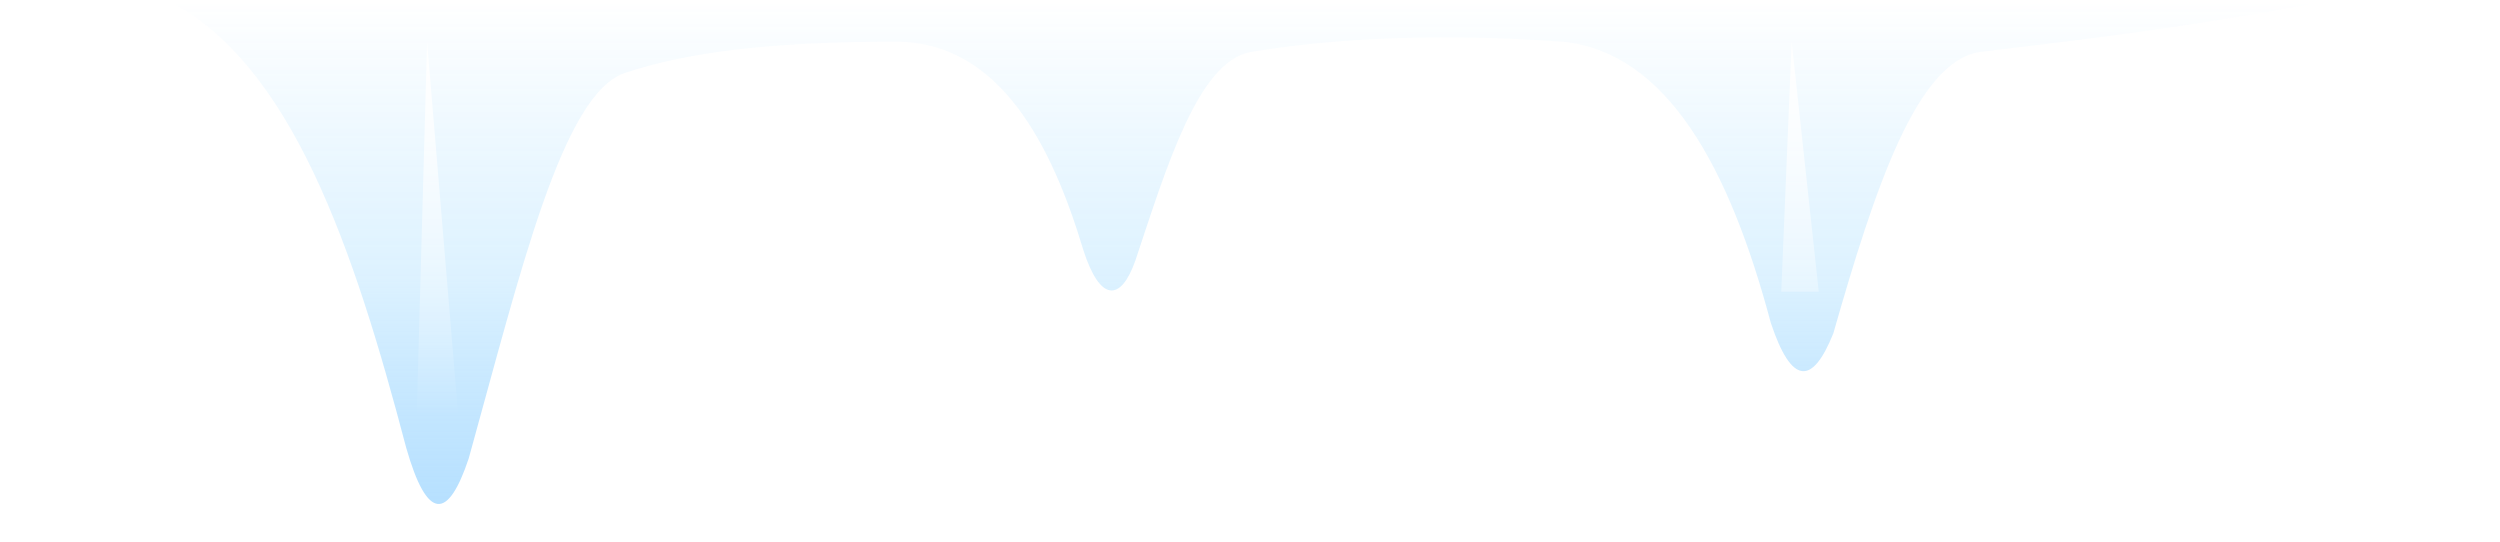
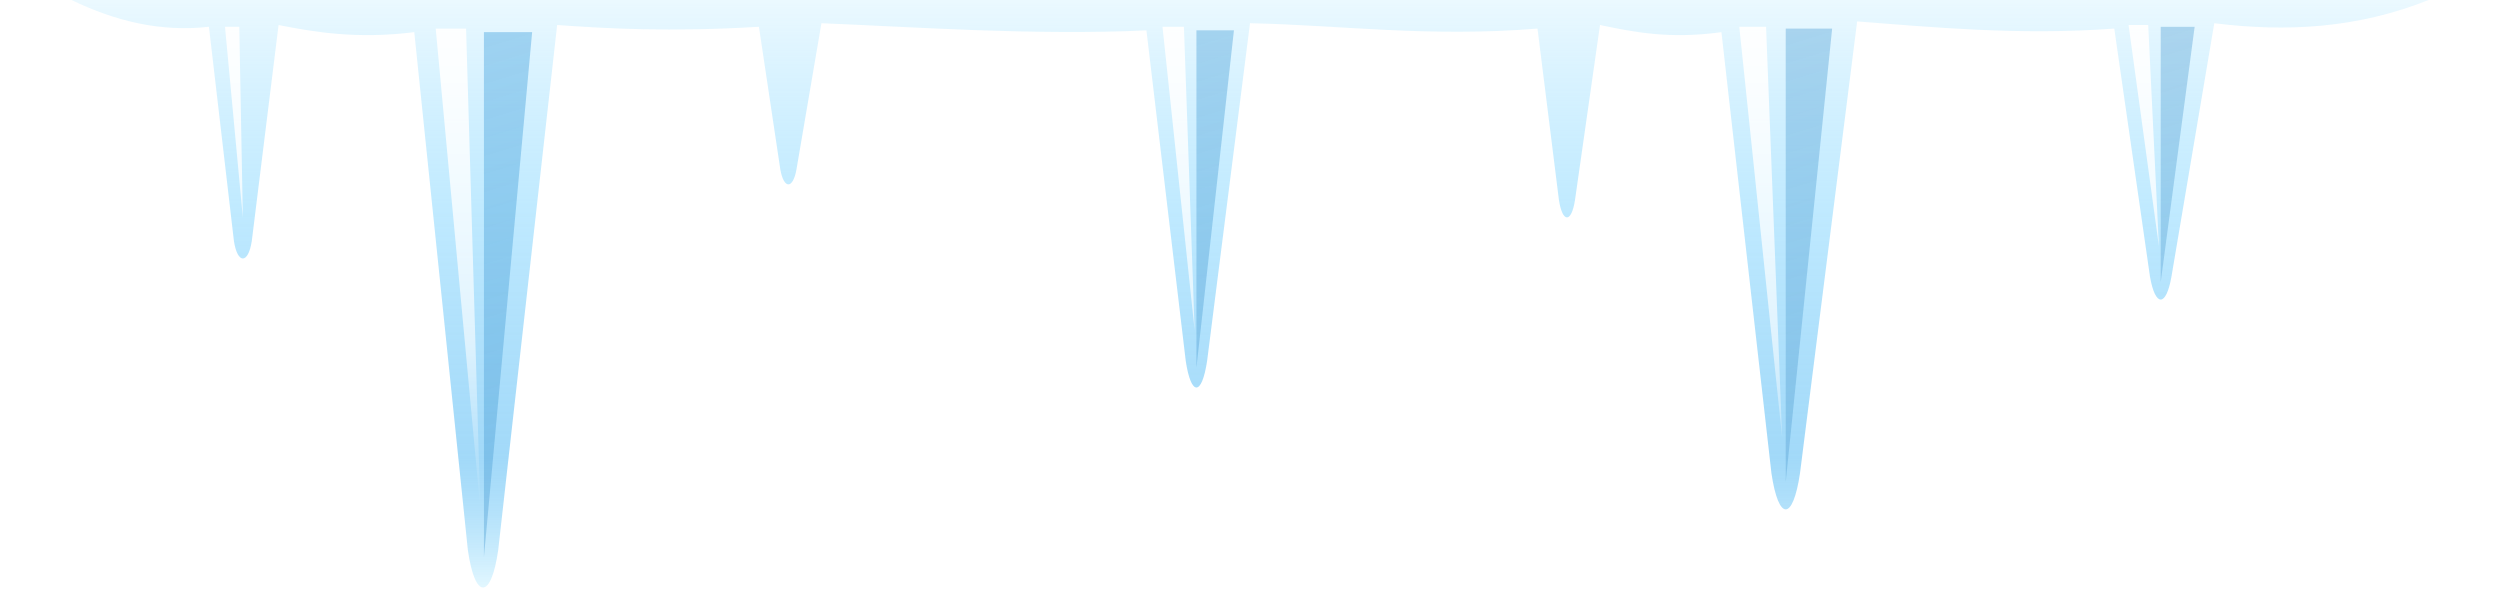
- <svg xmlns="http://www.w3.org/2000/svg" viewBox="0 0 120 26" preserveAspectRatio="none">
+ <svg xmlns="http://www.w3.org/2000/svg" viewBox="0 0 140 34" preserveAspectRatio="none">
  <defs>
-     <linearGradient id="icicleBody1" x1="0" y1="0" x2="0" y2="1">
+     <linearGradient id="iceBody1" x1="0" y1="0" x2="0" y2="1">
+       <stop offset="0%" stop-color="#e8f8ff" stop-opacity="0.88" />
+       <stop offset="35%" stop-color="#a8e2ff" stop-opacity="0.72" />
+       <stop offset="78%" stop-color="#69c2f5" stop-opacity="0.62" />
+       <stop offset="100%" stop-color="#dff6ff" stop-opacity="0.92" />
+     </linearGradient>
+     <linearGradient id="iceShadow1" x1="0" y1="0" x2="1" y2="1">
+       <stop offset="0%" stop-color="#4ba7e0" stop-opacity="0.45" />
+       <stop offset="100%" stop-color="#2b7cb8" stop-opacity="0.22" />
+     </linearGradient>
+     <linearGradient id="iceHighlight1" x1="0" y1="0" x2="0" y2="1">
      <stop offset="0%" stop-color="#ffffff" stop-opacity="0.95" />
-       <stop offset="55%" stop-color="#d8f0ff" stop-opacity="0.88" />
-       <stop offset="100%" stop-color="#9ad4ff" stop-opacity="0.72" />
-     </linearGradient>
-     <linearGradient id="icicleGlint1" x1="0" y1="0" x2="0" y2="1">
-       <stop offset="0%" stop-color="#ffffff" stop-opacity="0.95" />
+       <stop offset="65%" stop-color="#ffffff" stop-opacity="0.6" />
      <stop offset="100%" stop-color="#ffffff" stop-opacity="0" />
    </linearGradient>
  </defs>
-   <path fill="url(#icicleBody1)" d="M 8,0        L 112,0        C 104,1.5 99,2 95,2.5        C 92,3 90,9 88,16        C 87,18.5 86,18.5 85,15.5        C 83,8 80,2.5 75,2        C 68,1.5 63,2 60,2.5        C 57.5,3 56,8 54.5,12.5        C 53.8,14.5 52.8,14.5 52,12        C 50.5,7 48,2 43,2        C 37,2 33,2.5 30,3.5        C 27,4.5 25,13 22.5,22        C 21.5,25 20.5,25 19.5,21.5        C 17,12 14,3 8,0 Z" />
-   <path fill="url(#icicleGlint1)" d="M 20.5,2 L 22,20 L 20,20 Z        M 86,2 L 87.3,14 L 85.5,14 Z" />
+   <path fill="url(#iceBody1)" d="M 4,0 L 136,0        C 132,1.6 128,1.8 124,1.3        L 121.6,15.5 C 121.3,17.2 120.7,17.2 120.4,15.5 L 118.4,1.6        C 113,2 108,1.5 104,1.2        L 100.8,26.5 C 100.4,29.2 99.6,29.2 99.2,26.5 L 96.4,1.8        C 93.5,2.2 91.5,1.8 89.6,1.4        L 88.2,11.2 C 88,12.5 87.5,12.5 87.3,11.2 L 86.1,1.6        C 80,2.1 75,1.4 70,1.3        L 67.6,20.2 C 67.3,22.2 66.7,22.2 66.4,20.2 L 64.2,1.7        C 58,2 51,1.5 46,1.3        L 44.6,9.5 C 44.4,10.6 43.9,10.6 43.7,9.5 L 42.5,1.5        C 37.5,1.8 34,1.6 31.2,1.4        L 27.9,30.8 C 27.5,33.6 26.6,33.6 26.2,30.8 L 23.2,1.8        C 20,2.2 17.6,1.8 15.6,1.4        L 14.1,13.5 C 13.9,14.8 13.3,14.8 13.1,13.5 L 11.7,1.5        C 9,1.8 6.5,1.2 4,0 Z" />
+   <path fill="url(#iceShadow1)" d="M 27.1,1.8 L 29.8,1.8 L 27.1,31.2 Z        M 67.0,1.7 L 69.1,1.7 L 67.0,20.6 Z        M 100.0,1.6 L 102.6,1.6 L 100.0,27.0 Z        M 121.0,1.5 L 122.9,1.5 L 121.0,15.8 Z" />
+   <path fill="url(#iceHighlight1)" d="M 24.4,1.6 L 26.1,1.6 L 26.9,28.5 Z        M 65.1,1.5 L 66.3,1.5 L 66.9,18.5 Z        M 97.4,1.5 L 98.9,1.5 L 99.8,24.5 Z        M 119.2,1.4 L 120.3,1.4 L 120.9,13.8 Z        M 12.6,1.5 L 13.4,1.5 L 13.6,12.2 Z" />
</svg>
